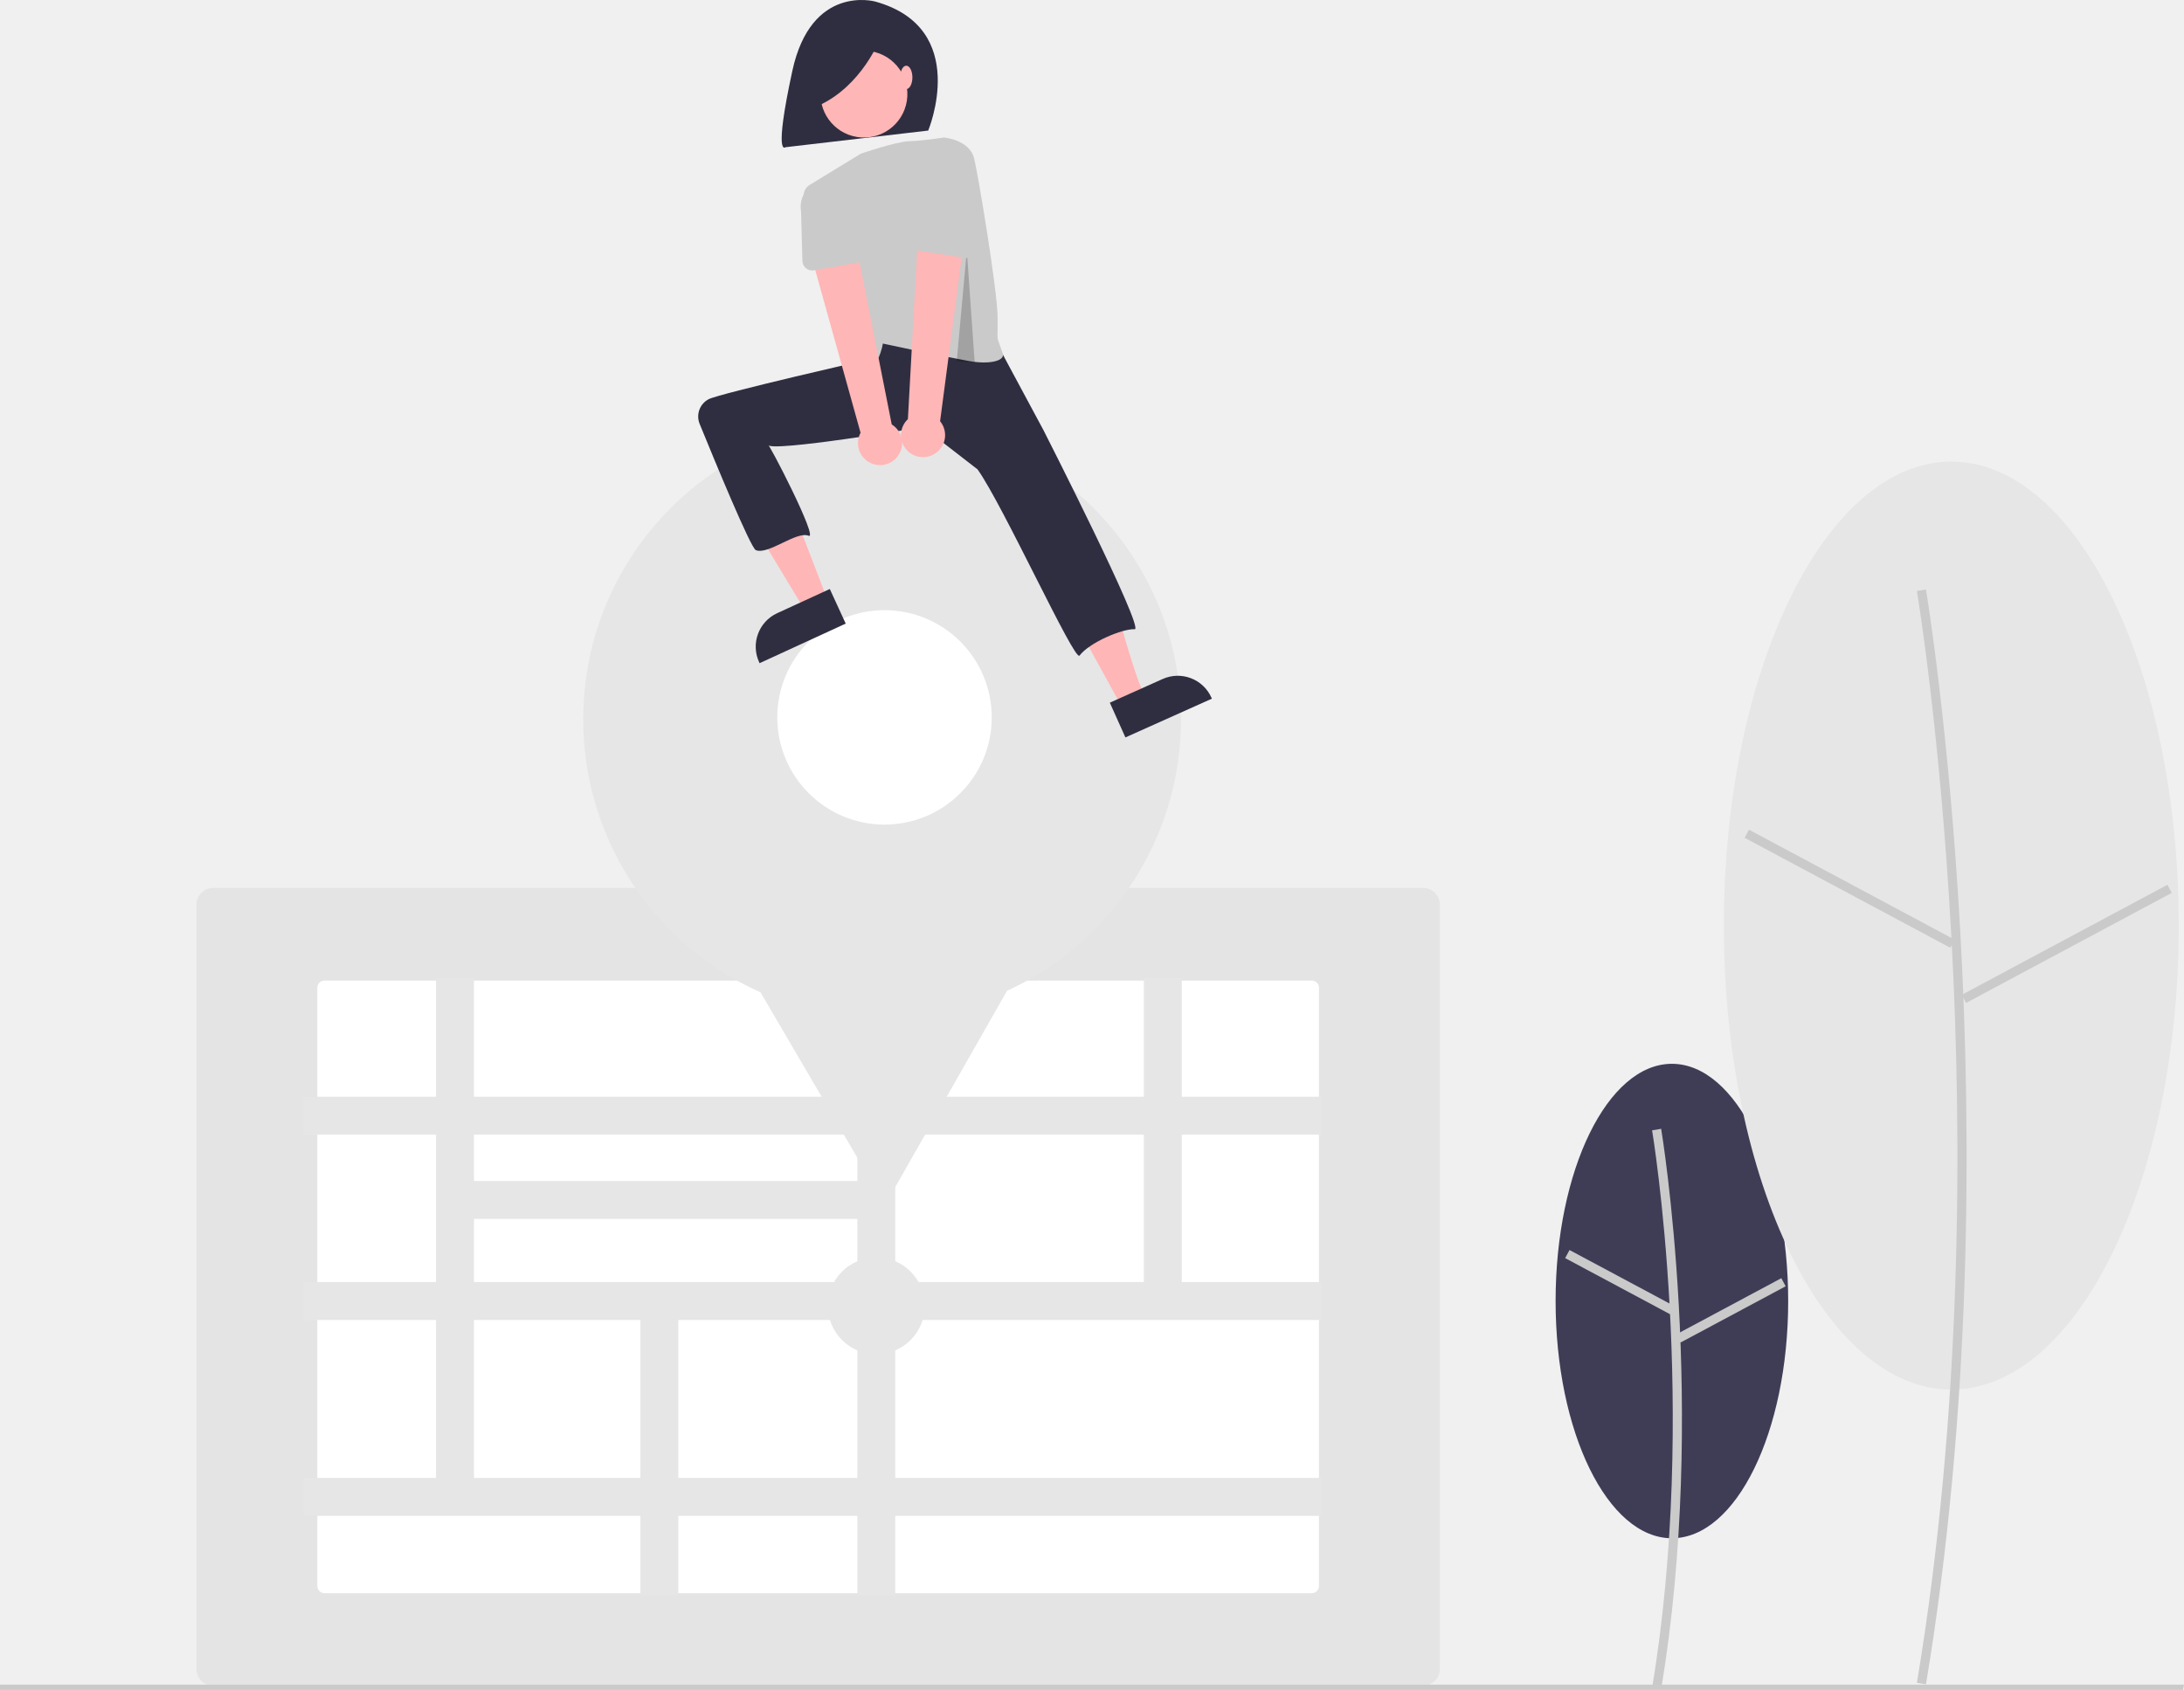
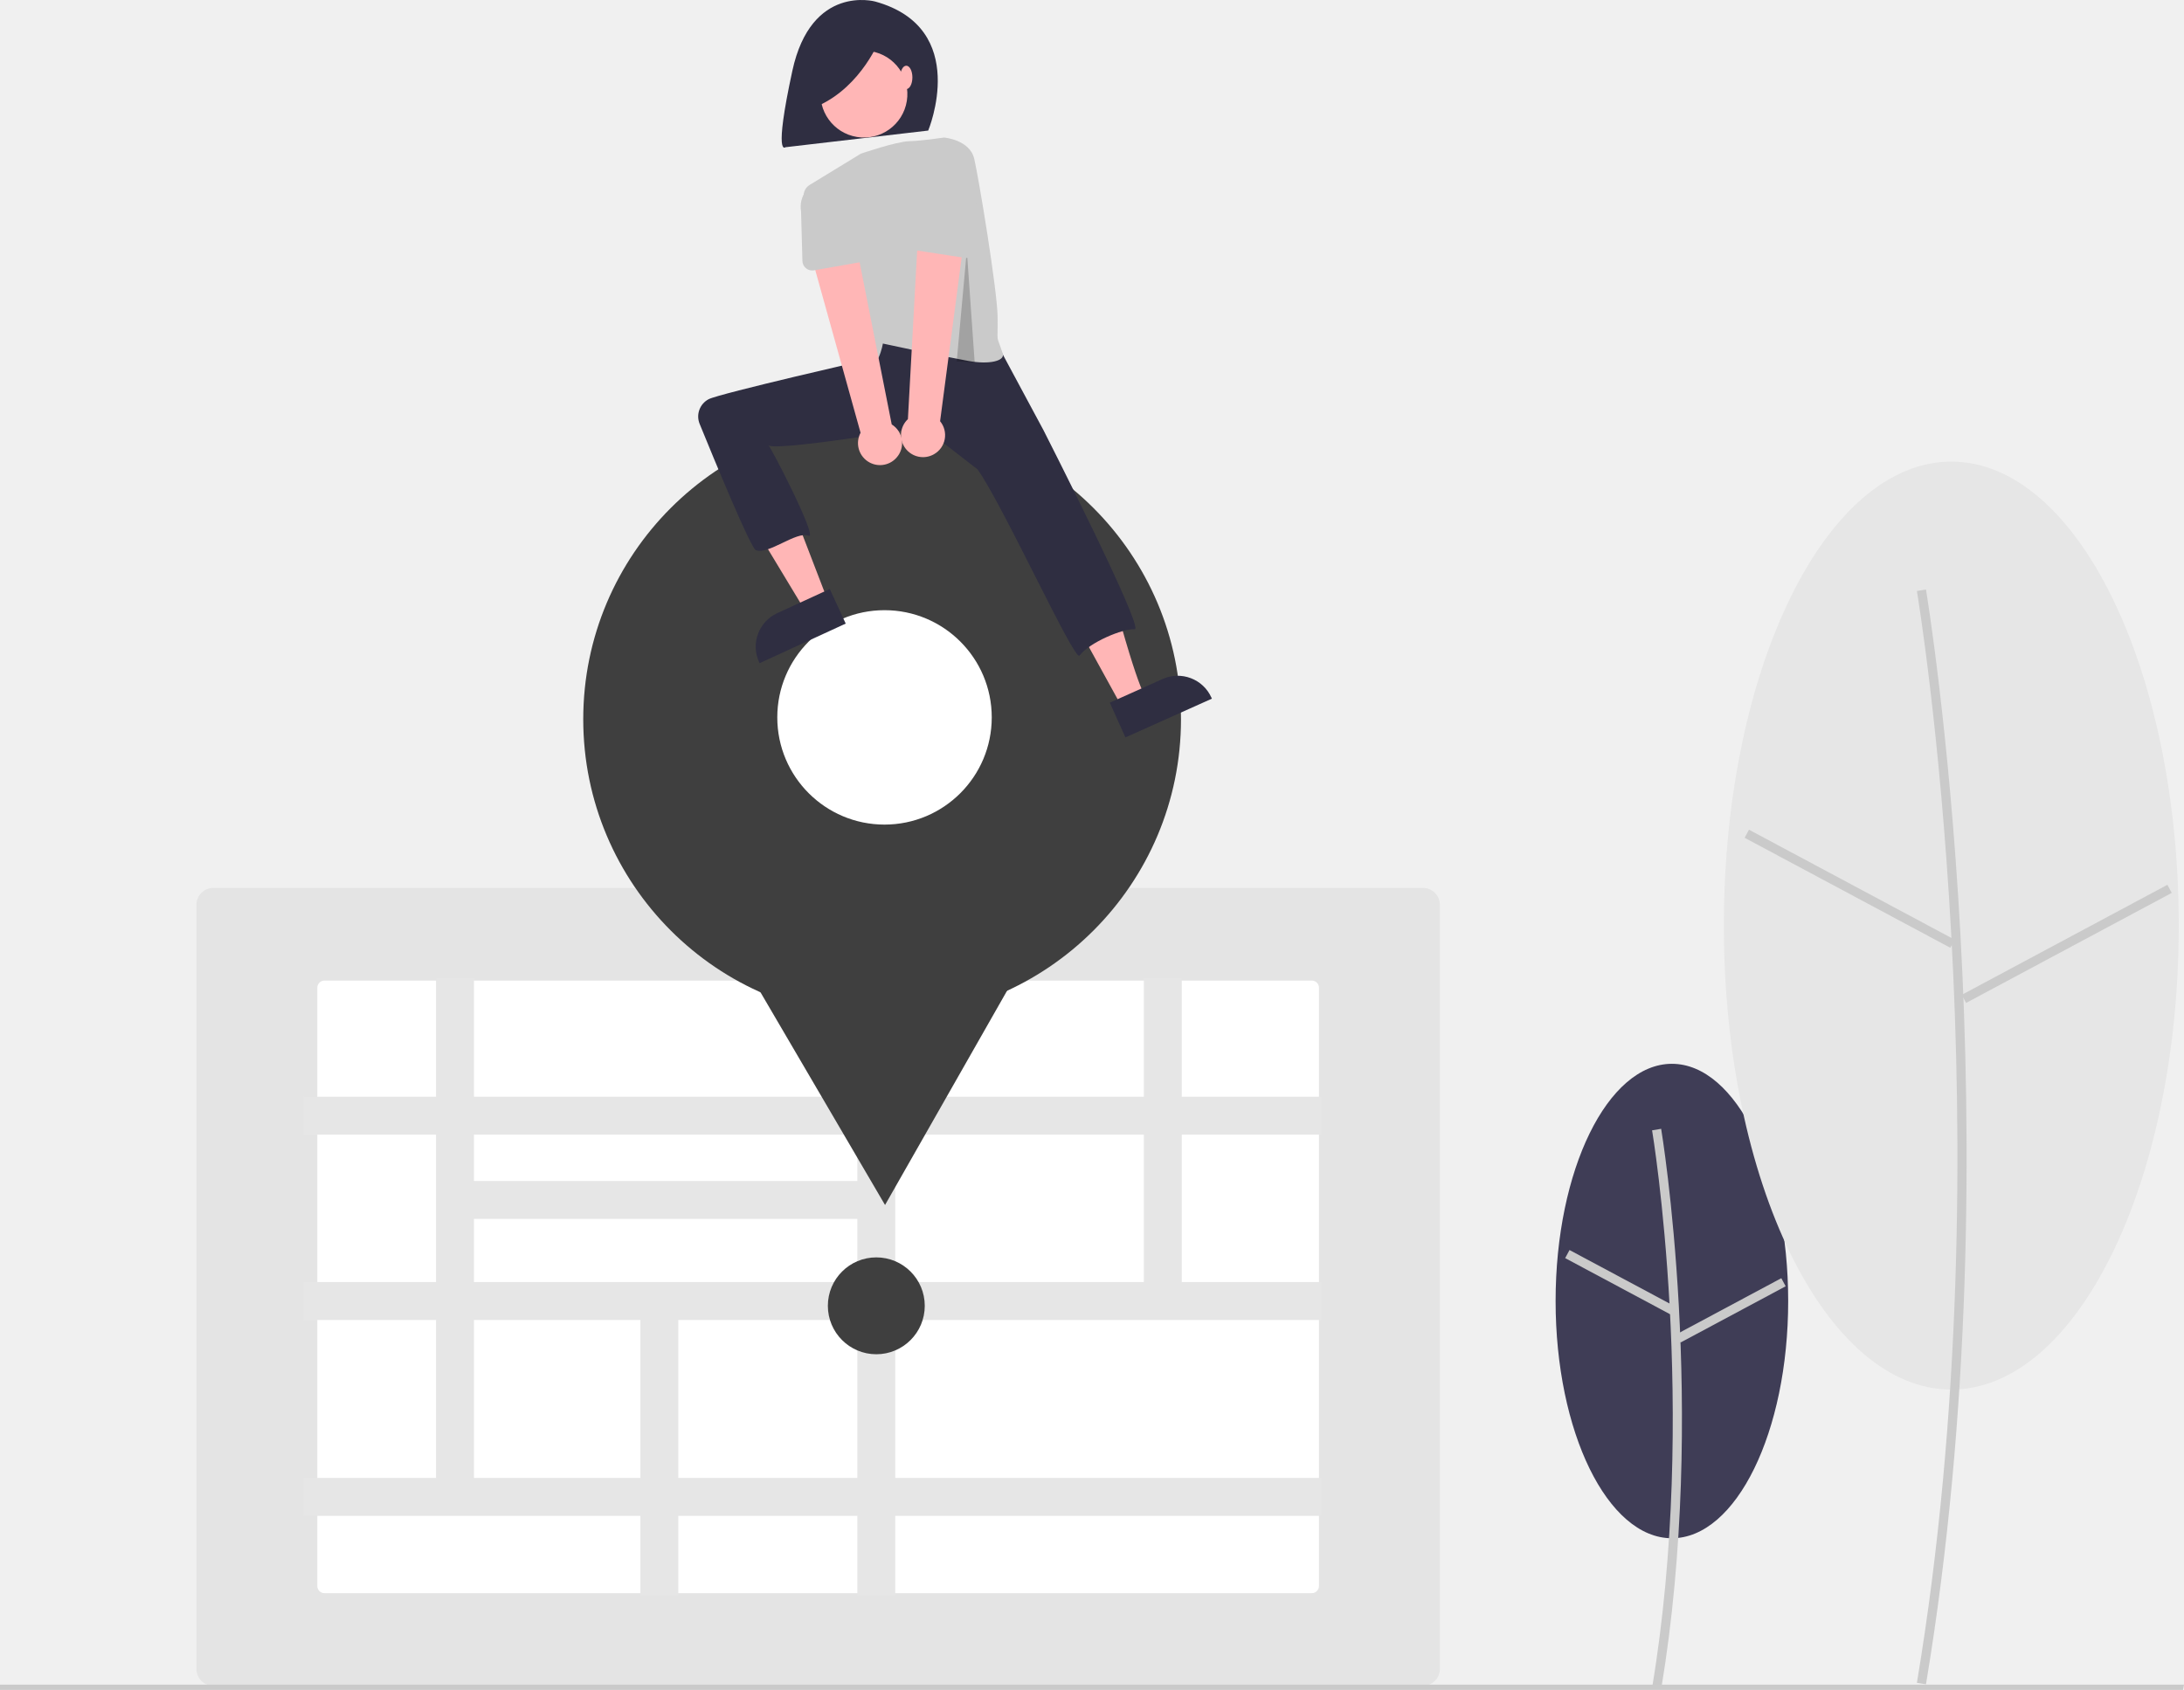
<svg xmlns="http://www.w3.org/2000/svg" data-name="Layer 1" width="910.908" height="704.996" viewBox="0 0 910.908 704.996">
  <ellipse cx="697.317" cy="542.77" rx="48.503" ry="98.965" fill="#3f3d56" />
  <path d="M837.384,802.263c19.426-116.551.196-232.682-.001-233.84l-3.779.64c.196,1.153,19.315,116.673-.001,232.571Z" transform="translate(-144.546 -97.50201)" fill="#cacaca" />
  <rect x="818.27" y="607.542" width="3.833" height="49.74" transform="translate(-268.8533 959.8593) rotate(-61.8584)" fill="#cacaca" />
  <rect x="841.609" y="642.253" width="49.741" height="3.833" transform="translate(-345.9845 387.6305) rotate(-28.15796)" fill="#cacaca" />
  <ellipse cx="813.855" cy="386.144" rx="94.866" ry="193.564" fill="#e6e6e6" />
  <path d="M947.834,800.179c37.944-227.66.383-454.492-.001-456.756l-3.779.64c.383,2.259,37.834,228.48-.001,455.487Z" transform="translate(-144.546 -97.50201)" fill="#cacaca" />
  <rect x="914.088" y="419.627" width="3.833" height="97.287" transform="translate(-73.4911 957.6264) rotate(-61.8584)" fill="#cacaca" />
  <rect x="957.903" y="489.352" width="97.287" height="3.833" transform="translate(-257.2531 435.6225) rotate(-28.15742)" fill="#cacaca" />
  <path d="M738.076,800.787H233.479a7.008,7.008,0,0,1-7-7V474.942a7.008,7.008,0,0,1,7-7H738.076a7.008,7.008,0,0,1,7,7v318.846A7.008,7.008,0,0,1,738.076,800.787Z" transform="translate(-144.546 -97.50201)" fill="#e4e4e4" />
  <path d="M279.884,506.579a3.003,3.003,0,0,0-3,3V759.151a3.003,3.003,0,0,0,3,3H691.671a3.003,3.003,0,0,0,3-3V509.579a3.003,3.003,0,0,0-3-3Z" transform="translate(-144.546 -97.50201)" fill="#fff" />
  <path d="M695.671,570.859V555.044H637.437V505.579H621.622v49.465H517.947V505.579H502.133v49.465H342.227V505.579H326.412v49.465H271.117v15.815h55.294v61.502H271.117v15.815h55.294v65.895H271.117v15.815h140.519V763.15h15.815V729.886h74.681V763.15h15.814V729.886H695.671V714.071H517.947V648.176H695.671V632.361H637.437V570.859Zm-193.538,0v19.329H342.227V570.859Zm-159.906,35.144H502.133v26.358H342.227Zm0,108.068V648.176h69.41v65.895Zm159.906,0H427.451V648.176h74.681Zm119.49-81.71H517.947V570.859H621.622Z" transform="translate(-144.546 -97.50201)" fill="#e6e6e6" />
-   <circle cx="365.494" cy="544.767" r="20.208" fill="#e6e6e6" />
+   <circle cx="365.494" cy="544.767" r="20.208" fill="#3f3f3f" />
  <polygon points="910.513 704.996 0 704.996 0 702.814 910.908 702.814 910.513 704.996" fill="#cacaca" />
-   <circle cx="367.916" cy="300.067" r="124.655" fill="#e6e6e6" />
-   <polygon points="369.135 502.707 329.753 435.433 290.371 368.159 368.323 367.69 446.275 367.221 407.705 434.964 369.135 502.707" fill="#e6e6e6" />
+   <circle cx="367.916" cy="300.067" r="124.655" fill="#3f3f3f" />
+   <polygon points="369.135 502.707 329.753 435.433 290.371 368.159 368.323 367.69 446.275 367.221 407.705 434.964 369.135 502.707" fill="#3f3f3f" />
  <circle cx="368.917" cy="299.283" r="44.724" fill="#fff" />
  <path d="M509.579,98.143s-26.674-7.514-34.563,28.928-2.878,31.85-2.878,31.85l59.546-6.95S549.589,109.225,509.579,98.143Z" transform="translate(-144.546 -97.50201)" fill="#2f2e41" />
  <path d="M470.787,258.012s-40.242,1.863-33.273,17.659q.739,1.675,1.376,3.138a282.522,282.522,0,0,0,17.164,33.223l24.733,40.98,9-5-25.327-65.837,22.765-1.858Z" transform="translate(-144.546 -97.50201)" fill="#ffb6b6" />
  <path d="M576.891,274.742l13.008,28.34s9.756,9.756,20.442,48.782,13.008,37.632,13.008,37.632l-10.562,3.518-43.33-78.781-21.371-26.946,6.504-14.402Z" transform="translate(-144.546 -97.50201)" fill="#ffb6b6" />
  <path d="M561.095,242.221l18.693,34.792s42.38,83.277,38,83c-4.924-.311-18.754,5.428-23,11-2.05,2.689-32-63-42.52-77.687L529.503,275.671s-64.636,10.879-64.715,7.341c-.039-1.733,21.4,39.842,17,38-5.012-2.099-16.802,8.114-22,6-2.145-.872-17.298-37.611-23.432-52.666a8.148,8.148,0,0,1,3.77-10.311c4.61-2.397,68.662-17.023,68.662-17.023l-1.12-5.721,4.646-9.292Z" transform="translate(-144.546 -97.50201)" fill="#2f2e41" />
  <circle cx="504.879" cy="136.758" r="18.119" transform="translate(144.4696 515.7101) rotate(-80.78268)" fill="#ffb6b6" />
  <path d="M562.787,245.012c1,3.001-5.479,4.726-14.511,3.039-7.814-1.459-16.367-3.192-23.113-4.595-7.224-1.505-12.386-2.63-12.386-2.63s-1.858,11.615-7.898,10.221c-5.203-1.199-20.753-55.513-24.958-70.524a5.222,5.222,0,0,1,2.309-5.868l21.357-13.041s14.718-5.055,20.084-5.199,14.658-1.538,14.658-1.538,10.685.929,12.544,8.827,9.613,54.726,9.756,65.971C560.787,242.012,559.787,236.012,562.787,245.012Z" transform="translate(-144.546 -97.50201)" fill="#cacaca" />
  <path d="M511.654,113.485s-7.514,19.911-25.922,28.176l-3.005-17.657Z" transform="translate(-144.546 -97.50201)" fill="#2f2e41" />
  <ellipse cx="377.988" cy="32.289" rx="2.555" ry="4.878" fill="#ffb6b6" />
  <path d="M497.276,357.658l-35.917,16.512-.209-.454a15.387,15.387,0,0,1,7.552-20.407l.001-0,21.937-10.085Z" transform="translate(-144.546 -97.50201)" fill="#2f2e41" />
  <path d="M607.433,390.647l22.032-9.876.001-0a15.387,15.387,0,0,1,20.334,7.747l.205.456-36.072,16.17Z" transform="translate(-144.546 -97.50201)" fill="#2f2e41" />
  <polygon points="403.241 104.51 399.035 150.771 406.512 151.124 403.241 104.51" opacity="0.2" />
  <path d="M518.468,288.434a9.136,9.136,0,0,0-1.999-13.865L500.31,192.943l-18.556,7.099,21.718,78.003A9.185,9.185,0,0,0,518.468,288.434Z" transform="translate(-144.546 -97.50201)" fill="#ffb6b6" />
  <path d="M504.398,206.7,484.023,210.288a4.096,4.096,0,0,1-4.805-3.922l-.562-20.619a11.376,11.376,0,0,1,22.419-3.881l6.5,19.505a4.096,4.096,0,0,1-3.176,5.328Z" transform="translate(-144.546 -97.50201)" fill="#cacaca" />
  <path d="M534.09,286.998a9.136,9.136,0,0,0,2.552-13.774l10.869-82.497-19.853.774-4.441,80.849a9.185,9.185,0,0,0,10.873,14.649Z" transform="translate(-144.546 -97.50201)" fill="#ffb6b6" />
  <path d="M546.973,205.068l-20.45-3.134a4.096,4.096,0,0,1-3.294-5.256l6.079-19.71a11.376,11.376,0,0,1,22.48,3.513l-.098,20.559a4.096,4.096,0,0,1-4.717,4.028Z" transform="translate(-144.546 -97.50201)" fill="#cacaca" />
</svg>
